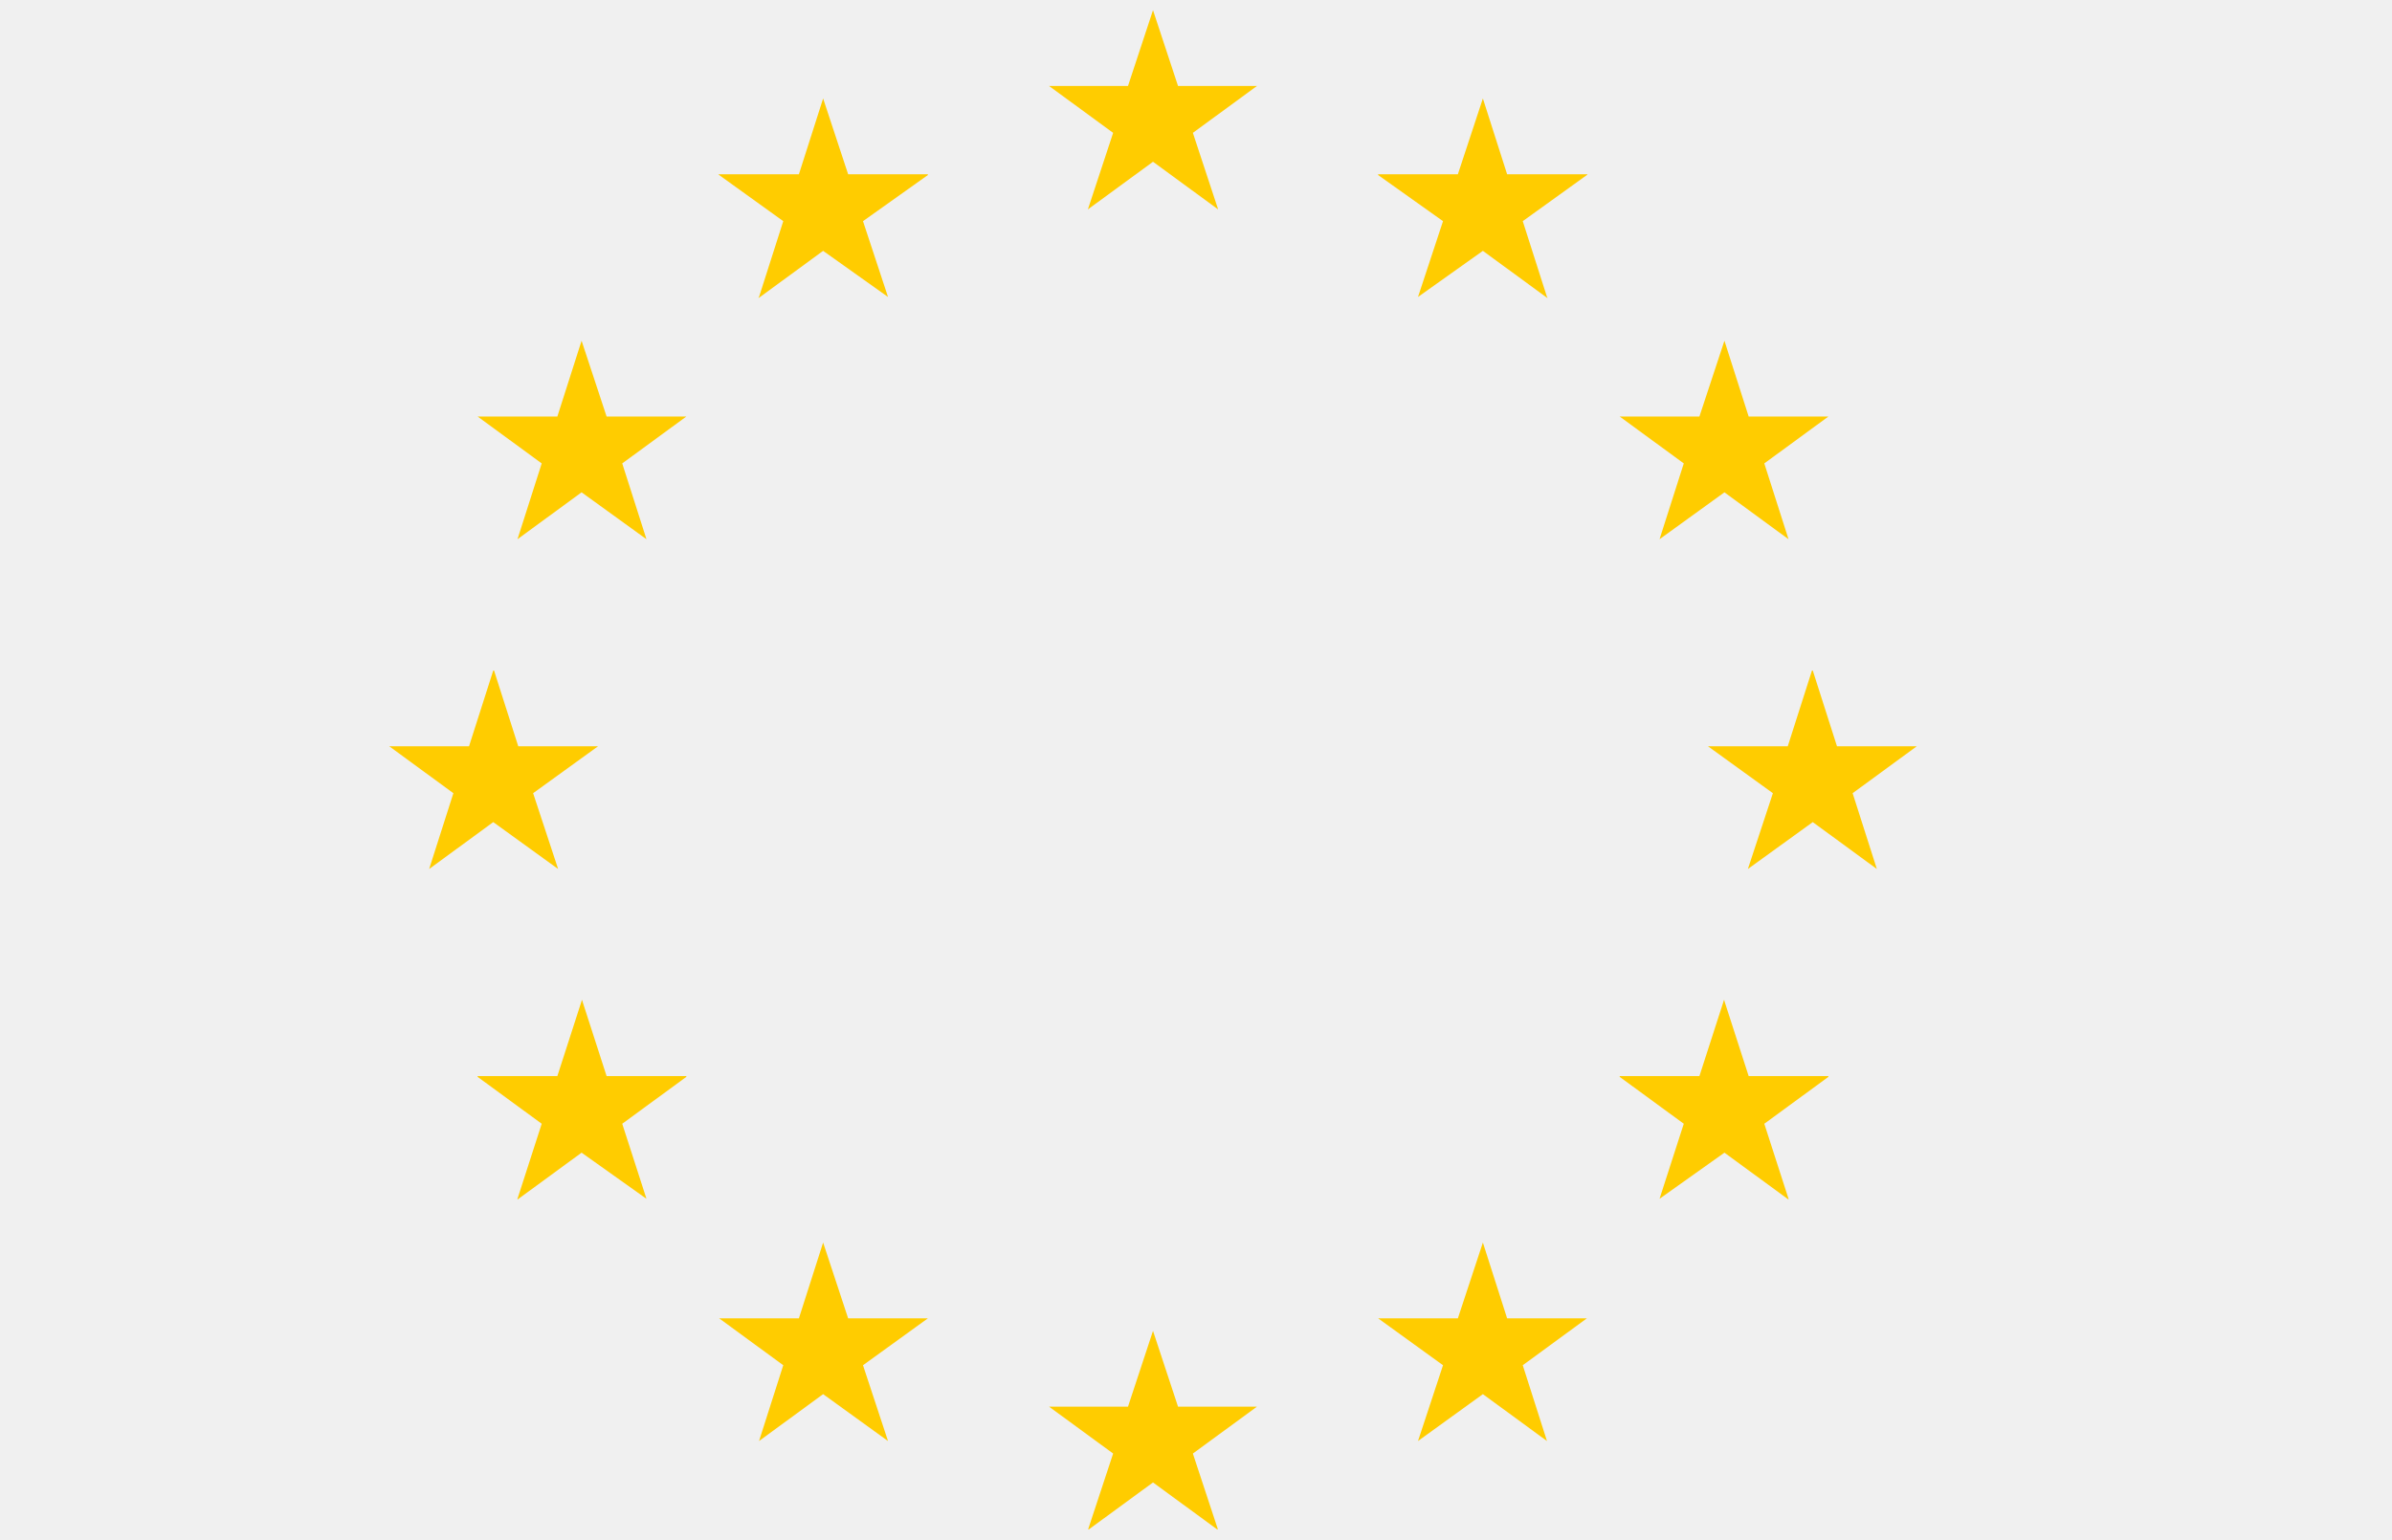
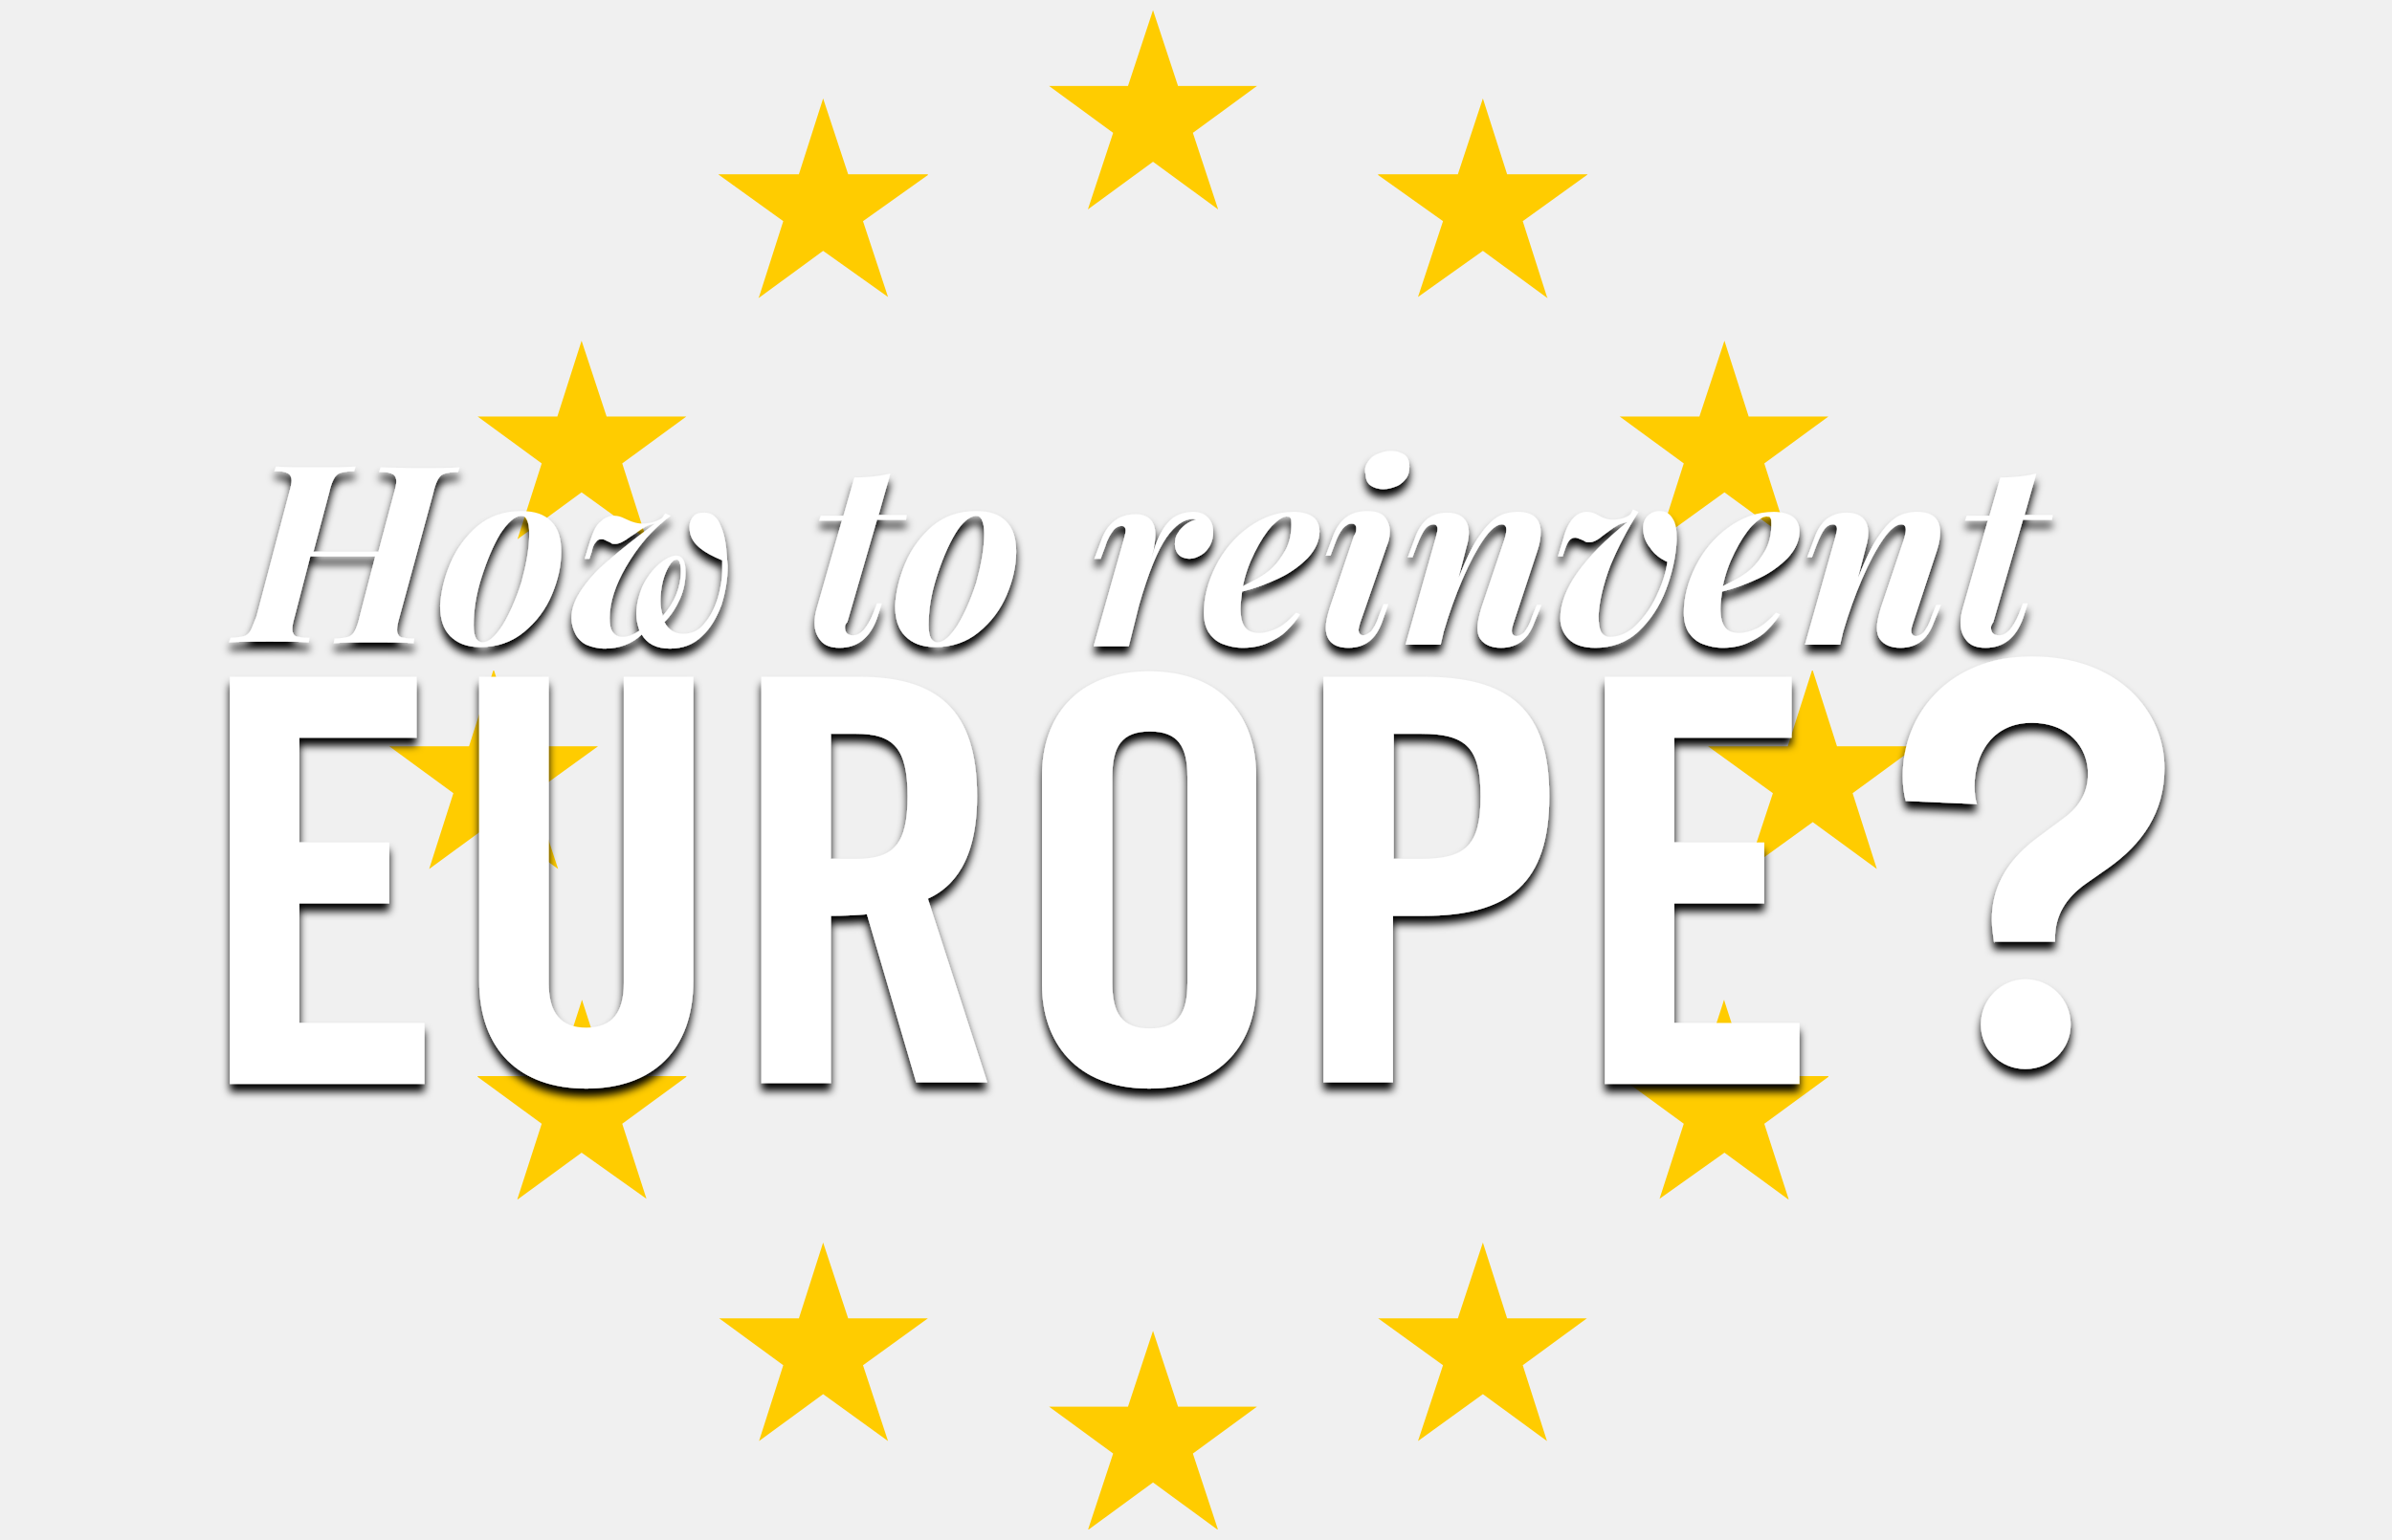
<svg xmlns="http://www.w3.org/2000/svg" version="1.1" x="0px" y="0px" viewBox="0 0 306 197">
  <defs>
    <filter x="-0.7%" y="-1.2%" width="101.3%" height="104.8%" filterUnits="objectBoundingBox" id="filter-1">
      <feOffset dx="0" dy="1" in="SourceAlpha" result="shadowOffsetOuter1" />
      <feGaussianBlur stdDeviation="0.5" in="shadowOffsetOuter1" result="shadowBlurOuter1" />
      <feColorMatrix values="0 0 0 0 0   0 0 0 0 0   0 0 0 0 0  0 0 0 1 0" type="matrix" in="shadowBlurOuter1" result="shadowMatrixOuter1" />
      <feMerge>
        <feMergeNode in="shadowMatrixOuter1" />
        <feMergeNode in="SourceGraphic" />
      </feMerge>
    </filter>
  </defs>
-   <polygon fill="#FFCC00" points="155.8,26.7 152.6,17 160.8,11 160.9,11 160.9,11 160.9,11 160.8,11 150.7,11 147.5,1.3 147.5,1.3   147.5,1.3 147.5,1.3 147.5,1.3 144.3,11 134.2,11 134.1,11 134.1,11 134.1,11 134.2,11 142.4,17 139.2,26.7 139.2,26.8 139.2,26.7   139.2,26.8 139.3,26.7 147.5,20.7 155.7,26.7 155.8,26.8 155.8,26.7 155.8,26.8 " />
-   <polygon fill="#FFCC00" points="155.8,195.7 152.6,186 160.8,180 160.9,180 160.9,180 160.9,180 160.8,180 150.7,180 147.5,170.3   147.5,170.3 147.5,170.3 147.5,170.3 147.5,170.3 144.3,180 134.2,180 134.1,180 134.1,180 134.1,180 134.2,180 142.4,186   139.2,195.7 139.2,195.7 139.2,195.7 139.2,195.7 139.3,195.7 147.5,189.7 155.7,195.7 155.8,195.7 155.8,195.7 " />
-   <polygon fill="#FFCC00" points="240.1,111.2 237,101.5 245.2,95.5 245.2,95.5 245.2,95.5 245.2,95.5 245.2,95.5 235,95.5 231.9,85.8   231.9,85.8 231.9,85.8 231.9,85.8 231.8,85.8 228.7,95.5 218.5,95.5 218.5,95.5 218.5,95.5 218.5,95.5 218.5,95.5 226.8,101.5   223.6,111.2 223.6,111.2 223.6,111.2 223.6,111.2 223.6,111.2 231.9,105.2 240.1,111.2 240.1,111.2 240.1,111.2 " />
-   <polygon fill="#FFCC00" points="197.9,38 194.8,28.3 203,22.4 203.1,22.3 203.1,22.3 203.1,22.3 203,22.3 192.8,22.3 189.7,12.6   189.7,12.6 189.7,12.6 189.7,12.6 189.7,12.6 186.5,22.3 176.3,22.3 176.3,22.3 176.3,22.3 176.3,22.3 176.3,22.4 184.6,28.3   181.4,38 181.4,38.1 181.4,38.1 181.4,38.1 181.4,38 189.7,32.1 197.9,38.1 198,38.1 197.9,38.1 198,38.1 " />
-   <polygon fill="#FFCC00" points="228.8,69 225.7,59.3 233.9,53.3 233.9,53.3 233.9,53.3 233.9,53.3 233.9,53.3 223.7,53.3 220.6,43.6   220.6,43.5 220.6,43.5 220.6,43.5 220.6,43.6 217.4,53.3 207.2,53.3 207.2,53.3 207.2,53.3 207.2,53.3 207.2,53.3 215.4,59.3   212.3,69 212.3,69 212.3,69 212.3,69 212.3,69 220.6,63 228.8,69 228.8,69 228.8,69 " />
-   <polygon fill="#FFCC00" points="228.8,153.4 225.7,143.8 233.9,137.8 233.9,137.7 233.9,137.7 233.9,137.7 233.9,137.7 223.7,137.7   220.6,128.1 220.6,128 220.6,128 220.5,128 220.5,128.1 217.4,137.7 207.2,137.7 207.2,137.7 207.2,137.7 207.2,137.7 207.2,137.8   215.4,143.8 212.3,153.4 212.3,153.5 212.3,153.5 212.3,153.5 212.3,153.4 220.6,147.5 228.8,153.5 228.8,153.5 228.8,153.5   228.8,153.5 " />
-   <polygon fill="#FFCC00" points="197.9,184.4 194.8,174.7 203,168.7 203.1,168.7 203.1,168.7 203.1,168.7 203,168.7 192.8,168.7   189.7,159 189.7,158.9 189.7,159 189.7,158.9 189.7,159 186.5,168.7 176.3,168.7 176.3,168.7 176.3,168.7 176.3,168.7 176.3,168.7   184.6,174.7 181.4,184.4 181.4,184.4 181.4,184.4 181.4,184.4 181.4,184.4 189.7,178.4 197.9,184.4 198,184.4 197.9,184.4   198,184.4 " />
-   <polygon fill="#FFCC00" points="71.4,111.2 68.2,101.5 76.5,95.5 76.5,95.5 76.5,95.5 76.5,95.5 76.5,95.5 66.3,95.5 63.2,85.8   63.1,85.8 63.1,85.8 63.1,85.8 63.1,85.8 60,95.5 49.8,95.5 49.8,95.5 49.8,95.5 49.8,95.5 49.8,95.5 58,101.5 54.9,111.2   54.9,111.2 54.9,111.2 54.9,111.2 54.9,111.2 63.1,105.2 71.4,111.2 71.4,111.2 71.4,111.2 " />
-   <polygon fill="#FFCC00" points="113.6,38 110.4,28.3 118.7,22.4 118.7,22.3 118.7,22.3 118.7,22.3 118.7,22.3 108.5,22.3 105.3,12.6   105.3,12.6 105.3,12.6 105.3,12.6 105.3,12.6 102.2,22.3 92,22.3 91.9,22.3 91.9,22.3 91.9,22.3 92,22.4 100.2,28.3 97.1,38   97,38.1 97.1,38.1 97,38.1 97.1,38.1 105.3,32.1 113.6,38 113.6,38.1 113.6,38.1 113.6,38.1 " />
-   <polygon fill="#FFCC00" points="82.7,69 79.6,59.3 87.8,53.3 87.8,53.3 87.8,53.3 87.8,53.3 87.8,53.3 77.6,53.3 74.4,43.6 74.4,43.5   74.4,43.5 74.4,43.5 74.4,43.6 71.3,53.3 61.1,53.3 61.1,53.3 61.1,53.3 61.1,53.3 61.1,53.3 69.3,59.3 66.2,69 66.2,69 66.2,69   66.2,69 66.2,69 74.4,63 82.7,69 82.7,69 82.7,69 " />
-   <polygon fill="#FFCC00" points="82.7,153.4 79.6,143.8 87.8,137.8 87.8,137.7 87.8,137.7 87.8,137.7 87.8,137.7 77.6,137.7 74.5,128.1   74.5,128 74.4,128 74.4,128 74.4,128.1 71.3,137.7 61.1,137.7 61.1,137.7 61.1,137.7 61.1,137.7 61.1,137.8 69.3,143.8 66.2,153.4   66.2,153.5 66.2,153.5 66.2,153.5 66.2,153.5 74.4,147.5 82.7,153.4 82.7,153.5 82.7,153.5 82.7,153.5 " />
-   <polygon fill="#FFCC00" points="113.6,184.4 110.4,174.7 118.7,168.7 118.7,168.7 118.7,168.7 118.7,168.7 118.7,168.7 108.5,168.7   105.3,159 105.3,158.9 105.3,159 105.3,158.9 105.3,159 102.2,168.7 92,168.7 91.9,168.7 91.9,168.7 91.9,168.7 92,168.7   100.2,174.7 97.1,184.4 97,184.4 97.1,184.4 97,184.4 97.1,184.4 105.3,178.4 113.6,184.4 113.6,184.4 113.6,184.4 " />
+   <polygon fill="#FFCC00" points="155.8,26.7 152.6,17 160.8,11 160.9,11 160.9,11 160.9,11 160.8,11 150.7,11 147.5,1.3 147.5,1.3  147.5,1.3 147.5,1.3 147.5,1.3 144.3,11 134.2,11 134.1,11 134.1,11 134.1,11 134.2,11 142.4,17 139.2,26.7 139.2,26.8 139.2,26.7   139.2,26.8 139.3,26.7 147.5,20.7 155.7,26.7 155.8,26.8 155.8,26.7 155.8,26.8 " />
+   <polygon fill="#FFCC00" points="155.8,195.7 152.6,186 160.8,180 160.9,180 160.9,180 160.9,180 160.8,180 150.7,180 147.5,170.3  147.5,170.3 147.5,170.3 147.5,170.3 147.5,170.3 144.3,180 134.2,180 134.1,180 134.1,180 134.1,180 134.2,180 142.4,186   139.2,195.7 139.2,195.7 139.2,195.7 139.2,195.7 139.3,195.7 147.5,189.7 155.7,195.7 155.8,195.7 155.8,195.7 " />
+   <polygon fill="#FFCC00" points="240.1,111.2 237,101.5 245.2,95.5 245.2,95.5 245.2,95.5 245.2,95.5 245.2,95.5 235,95.5 231.9,85.8  231.9,85.8 231.9,85.8 231.9,85.8 231.8,85.8 228.7,95.5 218.5,95.5 218.5,95.5 218.5,95.5 218.5,95.5 218.5,95.5 226.8,101.5   223.6,111.2 223.6,111.2 223.6,111.2 223.6,111.2 223.6,111.2 231.9,105.2 240.1,111.2 240.1,111.2 240.1,111.2 " />
+   <polygon fill="#FFCC00" points="197.9,38 194.8,28.3 203,22.4 203.1,22.3 203.1,22.3 203.1,22.3 203,22.3 192.8,22.3 189.7,12.6  189.7,12.6 189.7,12.6 189.7,12.6 189.7,12.6 186.5,22.3 176.3,22.3 176.3,22.3 176.3,22.3 176.3,22.3 176.3,22.4 184.6,28.3   181.4,38 181.4,38.1 181.4,38.1 181.4,38.1 181.4,38 189.7,32.1 197.9,38.1 198,38.1 197.9,38.1 198,38.1 " />
+   <polygon fill="#FFCC00" points="228.8,69 225.7,59.3 233.9,53.3 233.9,53.3 233.9,53.3 233.9,53.3 233.9,53.3 223.7,53.3 220.6,43.6  220.6,43.5 220.6,43.5 220.6,43.5 220.6,43.6 217.4,53.3 207.2,53.3 207.2,53.3 207.2,53.3 207.2,53.3 207.2,53.3 215.4,59.3   212.3,69 212.3,69 212.3,69 212.3,69 212.3,69 220.6,63 228.8,69 228.8,69 228.8,69 " />
+   <polygon fill="#FFCC00" points="228.8,153.4 225.7,143.8 233.9,137.8 233.9,137.7 233.9,137.7 233.9,137.7 233.9,137.7 223.7,137.7  220.6,128.1 220.6,128 220.6,128 220.5,128 220.5,128.1 217.4,137.7 207.2,137.7 207.2,137.7 207.2,137.7 207.2,137.7 207.2,137.8   215.4,143.8 212.3,153.4 212.3,153.5 212.3,153.5 212.3,153.5 212.3,153.4 220.6,147.5 228.8,153.5 228.8,153.5 228.8,153.5   228.8,153.5 " />
+   <polygon fill="#FFCC00" points="197.9,184.4 194.8,174.7 203,168.7 203.1,168.7 203.1,168.7 203.1,168.7 203,168.7 192.8,168.7  189.7,159 189.7,158.9 189.7,159 189.7,158.9 189.7,159 186.5,168.7 176.3,168.7 176.3,168.7 176.3,168.7 176.3,168.7 176.3,168.7   184.6,174.7 181.4,184.4 181.4,184.4 181.4,184.4 181.4,184.4 181.4,184.4 189.7,178.4 197.9,184.4 198,184.4 197.9,184.4   198,184.4 " />
+   <polygon fill="#FFCC00" points="71.4,111.2 68.2,101.5 76.5,95.5 76.5,95.5 76.5,95.5 76.5,95.5 76.5,95.5 66.3,95.5 63.2,85.8  63.1,85.8 63.1,85.8 63.1,85.8 63.1,85.8 60,95.5 49.8,95.5 49.8,95.5 49.8,95.5 49.8,95.5 49.8,95.5 58,101.5 54.9,111.2   54.9,111.2 54.9,111.2 54.9,111.2 54.9,111.2 63.1,105.2 71.4,111.2 71.4,111.2 71.4,111.2 " />
+   <polygon fill="#FFCC00" points="113.6,38 110.4,28.3 118.7,22.4 118.7,22.3 118.7,22.3 118.7,22.3 118.7,22.3 108.5,22.3 105.3,12.6  105.3,12.6 105.3,12.6 105.3,12.6 105.3,12.6 102.2,22.3 92,22.3 91.9,22.3 91.9,22.3 91.9,22.3 92,22.4 100.2,28.3 97.1,38   97,38.1 97.1,38.1 97,38.1 97.1,38.1 105.3,32.1 113.6,38 113.6,38.1 113.6,38.1 113.6,38.1 " />
+   <polygon fill="#FFCC00" points="82.7,69 79.6,59.3 87.8,53.3 87.8,53.3 87.8,53.3 87.8,53.3 87.8,53.3 77.6,53.3 74.4,43.6 74.4,43.5  74.4,43.5 74.4,43.5 74.4,43.6 71.3,53.3 61.1,53.3 61.1,53.3 61.1,53.3 61.1,53.3 61.1,53.3 69.3,59.3 66.2,69 66.2,69 66.2,69   66.2,69 66.2,69 74.4,63 82.7,69 82.7,69 82.7,69 " />
+   <polygon fill="#FFCC00" points="82.7,153.4 79.6,143.8 87.8,137.8 87.8,137.7 87.8,137.7 87.8,137.7 87.8,137.7 77.6,137.7 74.5,128.1  74.5,128 74.4,128 74.4,128 74.4,128.1 71.3,137.7 61.1,137.7 61.1,137.7 61.1,137.7 61.1,137.7 61.1,137.8 69.3,143.8 66.2,153.4   66.2,153.5 66.2,153.5 66.2,153.5 66.2,153.5 74.4,147.5 82.7,153.4 82.7,153.5 82.7,153.5 82.7,153.5 " />
+   <polygon fill="#FFCC00" points="113.6,184.4 110.4,174.7 118.7,168.7 118.7,168.7 118.7,168.7 118.7,168.7 118.7,168.7 108.5,168.7  105.3,159 105.3,158.9 105.3,159 105.3,158.9 105.3,159 102.2,168.7 92,168.7 91.9,168.7 91.9,168.7 91.9,168.7 92,168.7   100.2,174.7 97.1,184.4 97,184.4 97.1,184.4 97,184.4 97.1,184.4 105.3,178.4 113.6,184.4 113.6,184.4 113.6,184.4 " />
+   <g filter="url(#filter-1)" fill="#FFFFFF">
+     <path d="M29.4,138.6v-52h23.9v7.8h-15v13.4h11.5v7.8H38.3v15.3h16v7.8H29.4z" />
+     <path d="M61.3,86.6h8.9v39.2c0,3.8,1.5,5.7,4.8,5.7s4.8-1.9,4.8-5.7V86.6h8.9v38.9c0,8.9-5.2,13.8-13.7,13.8  c-8.5,0-13.7-4.9-13.7-13.8V86.6z" />
+     <path d="M106.3,138.6h-8.9v-52h12.5c10,0,15.1,4.2,15.1,15.3c0,8.4-3.2,11.7-6.3,13.1l7.6,23.5h-9.1l-6.3-21.5  c-1.2,0.1-3,0.2-4.6,0.2V138.6z M106.3,109.9h3.2c4.8,0,6.6-1.8,6.6-8c0-6.2-1.8-8-6.6-8h-3.2V109.9z" />
+     <path d="M133.3,99.2c0-7.3,4.3-13.3,13.7-13.3c9.4,0,13.7,6,13.7,13.3V126c0,7.3-4.3,13.3-13.7,13.3  c-9.4,0-13.7-6-13.7-13.3V99.2z M142.3,125.8c0,3.9,1.2,5.8,4.8,5.8c3.6,0,4.8-1.9,4.8-5.8V99.4c0-3.9-1.2-5.8-4.8-5.8  c-3.6,0-4.8,1.9-4.8,5.8V125.8z" />
+     <path d="M169.3,138.6v-52h12.8c11,0,16.1,4.2,16.1,15.3c0,11.1-5.1,15.3-16.1,15.3h-3.9v21.3H169.3z M178.3,109.9h3.5  c5.8,0,7.6-1.8,7.6-8c0-6.2-1.8-8-7.6-8h-3.5V109.9z" />
+     <path d="M205.3,138.6v-52h23.9v7.8h-15v13.4h11.5v7.8h-11.5v15.3h16v7.8H205.3z" />
+     <path d="M255.1,120.7c-0.1-0.9-0.3-1.9-0.3-3c0-3.8,1.6-7.3,5.7-10.4l3.5-2.6c2.2-1.6,3.1-3.5,3.1-5.7  c0-3.3-2.4-6.5-7.2-6.5c-5.1,0-7.3,4.1-7.3,8.1c0,0.9,0.1,1.7,0.3,2.3l-9.1-0.4c-0.3-1-0.4-2.2-0.4-3.2c0-7.8,5.8-15.3,16.5-15.3  c11.2,0,17,7.1,17,14.3c0,5.7-2.9,9.7-7.1,12.7l-3,2.1c-2.5,1.8-3.9,4-3.9,7v0.4H255.1z M259.1,125.3c3.2,0,5.8,2.6,5.8,5.8  s-2.6,5.7-5.8,5.7c-3.2,0-5.7-2.5-5.7-5.7S256,125.3,259.1,125.3z" />
+     <path d="M53.5,59.9c2.3,0,4.1,0,5.3-0.1l-0.2,0.6c-0.8,0-1.4,0.1-1.7,0.2c-0.4,0.1-0.7,0.4-0.9,0.8  c-0.2,0.4-0.4,0.9-0.6,1.8L51.1,79c-0.2,0.7-0.3,1.2-0.3,1.6s0.1,0.5,0.2,0.7c0.1,0.2,0.4,0.3,0.7,0.3c0.3,0.1,0.7,0.1,1.3,0.1  l-0.1,0.6c-1.2-0.1-2.9-0.1-5.2-0.1c-2.2,0-3.8,0-5,0.1l0.1-0.6c0.8,0,1.3-0.1,1.7-0.2c0.4-0.1,0.7-0.4,0.9-0.8  c0.2-0.4,0.4-0.9,0.6-1.8l2-7.7h-8.3l-2,7.7c-0.2,0.7-0.3,1.2-0.3,1.6s0.1,0.5,0.2,0.7c0.1,0.2,0.4,0.3,0.7,0.3  c0.3,0.1,0.7,0.1,1.3,0.1l-0.1,0.6c-1.2-0.1-2.8-0.1-5-0.1c-2.3,0-4.1,0-5.2,0.1l0.2-0.6c0.7,0,1.3-0.1,1.7-0.2  c0.4-0.1,0.7-0.4,0.9-0.8c0.2-0.4,0.4-1,0.7-1.7l4.2-15.9c0.2-0.7,0.3-1.2,0.3-1.5c0-0.3-0.1-0.6-0.2-0.7c-0.1-0.2-0.4-0.3-0.7-0.4  c-0.3-0.1-0.7-0.1-1.3-0.1l0.2-0.6c1.1,0.1,2.8,0.1,5.2,0.1c2.1,0,3.7,0,5-0.1l-0.2,0.6c-0.8,0-1.4,0.1-1.7,0.2  c-0.4,0.1-0.7,0.4-0.9,0.8c-0.2,0.4-0.4,0.9-0.6,1.8l-2,7.5h8.3l2-7.5c0.2-0.7,0.3-1.2,0.3-1.5c0-0.3-0.1-0.6-0.2-0.7  c-0.1-0.2-0.4-0.3-0.7-0.4c-0.3-0.1-0.7-0.1-1.3-0.1l0.2-0.6C49.6,59.8,51.3,59.9,53.5,59.9z" />
+     <path d="M57.6,72.1c0.8-1.9,2-3.5,3.5-4.8c1.6-1.3,3.4-1.9,5.6-1.9c1.7,0,2.9,0.4,3.8,1.3c0.9,0.9,1.3,2.2,1.3,3.9  c0,1.8-0.4,3.6-1.2,5.5s-2,3.5-3.6,4.8c-1.6,1.3-3.4,1.9-5.6,1.9c-1.7,0-2.9-0.5-3.8-1.4c-0.9-0.9-1.3-2.2-1.3-3.9  C56.4,75.8,56.8,74,57.6,72.1z M64,68.3c-0.9,1.5-1.7,3.4-2.4,5.6s-1,4.2-1,6.1c0,0.8,0.1,1.3,0.3,1.7c0.2,0.3,0.5,0.5,0.8,0.5  c0.8,0,1.6-0.7,2.6-2.2c0.9-1.5,1.7-3.3,2.4-5.5c0.6-2.2,1-4.3,1-6.2c0-0.8-0.1-1.4-0.3-1.8s-0.4-0.5-0.8-0.5  C65.8,66.1,65,66.8,64,68.3z" />
+     <path d="M80.1,72.5c-1.4,2.4-2.1,4.6-2.1,6.6c0,0.8,0.1,1.4,0.4,1.8c0.3,0.4,0.7,0.6,1.2,0.6c0.8,0,1.5-0.3,2.2-0.8  c-0.2-0.6-0.4-1.3-0.4-2.1c0-1.2,0.3-2.4,0.8-3.6c0.6-1.2,1.3-2.1,2.1-2.8c0.8-0.7,1.6-1.1,2.2-1.1c0.8,0,1.2,0.7,1.2,2.1  c0,1.1-0.2,2.3-0.7,3.4c-0.5,1.1-1.1,2.1-2,3c0.5,1,1.3,1.5,2.4,1.5c1.1,0,2-0.4,2.7-1.3c0.7-0.8,1.3-1.9,1.7-3.2  c0.4-1.3,0.6-2.6,0.6-3.9c0-0.4,0-0.7,0-1c-1.2-0.5-2.2-1-3-1.7c-0.8-0.7-1.2-1.5-1.2-2.6c0-0.5,0.2-1,0.5-1.3  c0.3-0.4,0.8-0.5,1.4-0.5c1,0,1.7,0.6,2.1,1.7c0.5,1.1,0.7,2.4,0.8,3.9c0,0.5,0.1,1,0.1,1.2c0,1.7-0.3,3.4-0.8,5  c-0.6,1.6-1.4,3-2.5,4c-1.1,1.1-2.5,1.6-4.1,1.6c-1.7,0-2.9-0.6-3.6-1.8c-1.3,1.2-2.9,1.8-4.7,1.8c-0.9,0-1.7-0.2-2.4-0.5  c-0.6-0.3-1.1-0.8-1.4-1.4c-0.3-0.6-0.5-1.3-0.5-2c0-1.3,0.5-2.5,1.4-3.8c0.9-1.3,2.1-2.6,3.6-3.8c1.5-1.3,3.4-2.8,5.7-4.5  c-0.5,0.1-1,0.2-1.4,0.5c-0.4,0.2-1,0.7-1.8,1.2c-0.8,0.6-1.4,0.9-1.9,0.9c-0.2,0-0.4,0-0.5-0.1c-0.1-0.1-0.4-0.2-0.6-0.3  c-0.3-0.2-0.5-0.2-0.7-0.2c-0.3,0-0.5,0.1-0.7,0.4c-0.2,0.2-0.4,0.6-0.5,1.2l-0.3,0.9h-0.6l0.7-2.3c0.4-1.2,0.8-2.1,1.4-2.5  c0.5-0.5,1.1-0.7,1.7-0.7c0.4,0,0.8,0.1,1.2,0.3c0.5,0.2,0.8,0.4,1.2,0.5c0.3,0.1,0.7,0.2,1.2,0.2c0.9,0,1.7-0.2,2.5-0.7l0.4-0.6  l0.7,0.3C83.3,67.8,81.5,70.1,80.1,72.5z M85.6,72.4c-0.3,0.5-0.6,1.2-0.8,2c-0.2,0.8-0.3,1.7-0.3,2.5c0,0.7,0.1,1.3,0.3,1.9  c0.7-0.8,1.3-1.7,1.7-2.7c0.4-1,0.6-2,0.6-3c0-1-0.2-1.5-0.5-1.5C86.2,71.6,85.9,71.9,85.6,72.4z" />
+     <path d="M108.1,80.3c0,0.6,0.3,1,1,1c0.5,0,0.9-0.2,1.4-0.7c0.4-0.5,0.8-1.1,1.2-2.1l0.5-1.3h0.6l-0.6,1.9  c-0.9,2.5-2.5,3.8-4.8,3.8c-1.1,0-1.9-0.3-2.4-0.9s-0.8-1.3-0.8-2.3c0-0.6,0.1-1.2,0.3-1.9l3.2-11.2h-2.9l0.2-0.6h2.9l1.4-4.9  c1.8,0,3.4-0.2,4.6-0.5l-1.5,5.3h3.6l-0.1,0.6h-3.7l-3.8,13.1C108.1,79.9,108.1,80.1,108.1,80.3z" />
+     <path d="M115.8,72.1c0.8-1.9,2-3.5,3.5-4.8c1.6-1.3,3.4-1.9,5.6-1.9c1.7,0,2.9,0.4,3.8,1.3c0.9,0.9,1.3,2.2,1.3,3.9  c0,1.8-0.4,3.6-1.2,5.5s-2,3.5-3.6,4.8c-1.6,1.3-3.4,1.9-5.6,1.9c-1.7,0-2.9-0.5-3.8-1.4c-0.9-0.9-1.3-2.2-1.3-3.9  C114.6,75.8,115,74,115.8,72.1z M122.2,68.3c-0.9,1.5-1.7,3.4-2.4,5.6s-1,4.2-1,6.1c0,0.8,0.1,1.3,0.3,1.7c0.2,0.3,0.5,0.5,0.8,0.5  c0.8,0,1.6-0.7,2.6-2.2c0.9-1.5,1.7-3.3,2.4-5.5c0.6-2.2,1-4.3,1-6.2c0-0.8-0.1-1.4-0.3-1.8s-0.4-0.5-0.8-0.5  C124,66.1,123.1,66.8,122.2,68.3z" />
+     <path d="M148.8,67.7c0.5-0.8,1.1-1.4,1.7-1.7c0.6-0.3,1.3-0.5,2.1-0.5c0.8,0,1.4,0.2,1.9,0.7c0.5,0.5,0.7,1.1,0.7,1.9  c0,0.6-0.1,1.1-0.4,1.7c-0.3,0.5-0.6,0.9-1.1,1.2c-0.5,0.3-1,0.5-1.5,0.5c-0.6,0-1.1-0.2-1.4-0.5c-0.3-0.3-0.5-0.8-0.5-1.4  c0-0.5,0.1-1,0.4-1.4c0.2-0.4,0.6-0.8,1-1.1s0.9-0.5,1.3-0.6c-0.2-0.1-0.4-0.1-0.4-0.1c-1.1,0-2.3,0.8-3.4,2.4  c-1.1,1.6-2.3,4.5-3.5,8.7l-1.3,5.2h-4.5l3.9-13.8c0.1-0.4,0.2-0.8,0.2-1c0-0.4-0.2-0.6-0.5-0.6c-0.4,0-0.8,0.2-1.1,0.6  c-0.3,0.4-0.7,1-1,2l-0.6,1.6H140l0.9-2.4c0.8-2.2,2.3-3.3,4.4-3.3c1.6,0,2.5,0.9,2.5,2.6c0,0.6-0.1,1.2-0.2,1.9l-0.3,1.1  C147.8,69.6,148.3,68.5,148.8,67.7z" />
+     <path d="M164.6,80.7c-0.7,0.7-1.6,1.2-2.5,1.6s-2,0.6-3.1,0.6c-1,0-1.8-0.2-2.6-0.5c-0.8-0.3-1.4-0.9-1.8-1.5  c-0.4-0.7-0.6-1.5-0.6-2.5c0-1.9,0.5-3.9,1.5-5.9c1-2,2.4-3.7,4.2-5c1.8-1.3,3.7-2,5.8-2c1,0,1.8,0.2,2.4,0.6  c0.6,0.4,0.9,1.1,0.9,1.9c0,1.2-0.5,2.3-1.5,3.4c-1,1-2.2,1.9-3.7,2.6c-1.5,0.7-3.1,1.3-4.7,1.7c-0.1,0.8-0.2,1.5-0.2,2.2  c0,1.1,0.2,1.9,0.6,2.4c0.4,0.5,1,0.7,1.8,0.7c0.7,0,1.4-0.2,2.3-0.6c0.8-0.4,1.6-1.1,2.4-2l0.5,0.2C165.9,79.3,165.3,80,164.6,80.7  z M162.7,67.3c-0.8,0.9-1.5,2-2.2,3.4c-0.7,1.4-1.2,2.8-1.5,4.3c1.5-0.7,2.7-1.4,3.5-2.1c0.9-0.8,1.5-1.7,2-2.6  c0.5-1,0.7-2.1,0.7-3.2c0-0.4,0-0.7-0.1-0.8c-0.1-0.2-0.2-0.2-0.4-0.2C164.2,66,163.5,66.5,162.7,67.3z" />
+     <path d="M173.5,67.6c0-0.4-0.2-0.6-0.6-0.6c-0.4,0-0.7,0.2-1.1,0.6c-0.3,0.4-0.7,1-1,1.9l-0.6,1.6h-0.6l0.9-2.4  c0.8-2.2,2.2-3.3,4.4-3.3c1,0,1.7,0.2,2.2,0.7c0.4,0.5,0.7,1.1,0.7,1.9c0,0.6-0.1,1.2-0.4,1.9l-3.4,9.8c-0.1,0.4-0.2,0.7-0.2,0.9  c0,0.4,0.2,0.7,0.6,0.7c0.3,0,0.6-0.2,1-0.5c0.3-0.4,0.7-1,1-2l0.6-1.5h0.6l-0.8,2.3c-0.8,2.2-2.2,3.3-4.3,3.3  c-1.9,0-2.9-0.9-2.9-2.6c0-0.7,0.2-1.5,0.5-2.5l3.1-9.2C173.5,68.2,173.5,67.9,173.5,67.6z M175,59.1c0.3-0.5,0.7-0.8,1.2-1  c0.5-0.2,1-0.4,1.7-0.4c0.8,0,1.3,0.2,1.8,0.5c0.4,0.3,0.6,0.8,0.6,1.5c0,0.6-0.1,1.1-0.4,1.5c-0.3,0.4-0.7,0.8-1.2,1  c-0.5,0.2-1.1,0.4-1.7,0.4c-0.7,0-1.3-0.2-1.7-0.5c-0.4-0.3-0.6-0.8-0.6-1.4C174.5,60.1,174.7,59.5,175,59.1z" />
+     <path d="M196.3,79.6c-0.8,2.2-2.2,3.3-4.3,3.3c-1.2,0-2.1-0.4-2.6-1.1c-0.3-0.4-0.4-0.9-0.4-1.5c0-0.6,0.2-1.5,0.5-2.5  l2.9-8.6c0.2-0.6,0.3-1.1,0.3-1.4c0-0.5-0.2-0.7-0.6-0.7c-0.6,0-1.4,0.6-2.3,1.9c-0.9,1.3-1.8,3-2.7,5.1c-0.9,2.1-1.7,4.3-2.4,6.7  l-0.4,1.7h-4.5l3.9-13.8c0.1-0.4,0.2-0.8,0.2-1c0-0.4-0.2-0.6-0.5-0.6c-0.4,0-0.8,0.2-1.1,0.6s-0.6,1-1,2l-0.6,1.6h-0.6l0.9-2.4  c0.4-1.2,1-2,1.6-2.5c0.7-0.5,1.5-0.8,2.5-0.8c1.8,0,2.8,0.9,2.8,2.6c0,0.5-0.1,1.2-0.3,1.8l-1,3.9c0.9-2.2,1.7-3.9,2.5-5.1  c0.8-1.2,1.6-2.1,2.4-2.6c0.8-0.5,1.7-0.7,2.7-0.7c1.9,0,2.9,0.9,2.9,2.6c0,0.6-0.1,1.4-0.4,2.3l-3.1,9.4c-0.1,0.3-0.2,0.7-0.2,0.9  c0,0.4,0.2,0.7,0.6,0.7c0.3,0,0.7-0.2,1-0.5c0.3-0.4,0.7-1,1-2l0.6-1.5h0.6L196.3,79.6z" />
+     <path d="M206,72.4c-0.9,2.4-1.4,4.5-1.5,6.4c0,0.9,0.1,1.6,0.3,2s0.6,0.7,1.1,0.7c1.2,0,2.4-0.5,3.4-1.5  c1-1,1.9-2.2,2.6-3.7c0.7-1.5,1.2-2.9,1.4-4.4c-0.9-0.4-1.7-1-2.2-1.8c-0.6-0.7-0.9-1.6-0.9-2.5c0-0.7,0.2-1.2,0.6-1.6  c0.4-0.4,0.9-0.6,1.5-0.6c0.8,0,1.3,0.3,1.7,1c0.4,0.6,0.5,1.5,0.5,2.7c-0.1,2.2-0.6,4.3-1.4,6.4c-0.8,2.1-2,3.9-3.5,5.3  c-1.5,1.4-3.4,2.1-5.5,2.1c-1.6,0-2.7-0.4-3.4-1.1s-1.1-1.6-1.1-2.7c0-3.6,2.9-7.7,8.6-12.3c-0.5,0.1-1,0.2-1.4,0.5  c-0.4,0.2-1,0.7-1.7,1.2c-0.7,0.6-1.3,0.9-1.8,0.9c-0.2,0-0.3,0-0.5-0.1c-0.1-0.1-0.4-0.2-0.6-0.3c-0.3-0.1-0.5-0.2-0.7-0.2  c-0.3,0-0.5,0.1-0.7,0.3c-0.2,0.2-0.4,0.6-0.6,1.2l-0.3,0.9h-0.6l0.7-2.3c0.6-2.3,1.7-3.4,3-3.4c0.4,0,0.8,0.1,1.2,0.3  c0.4,0.2,0.7,0.4,1,0.5c0.3,0.1,0.6,0.2,1.1,0.2c0.9,0,1.7-0.2,2.3-0.7l0.3-0.6l0.7,0.3C208.2,67.7,207,70,206,72.4z" />
+     <path d="M226,80.7c-0.7,0.7-1.6,1.2-2.5,1.6s-2,0.6-3.1,0.6c-1,0-1.8-0.2-2.6-0.5c-0.8-0.3-1.4-0.9-1.8-1.5  c-0.4-0.7-0.6-1.5-0.6-2.5c0-1.9,0.5-3.9,1.5-5.9c1-2,2.4-3.7,4.2-5c1.8-1.3,3.7-2,5.8-2c1,0,1.8,0.2,2.4,0.6  c0.6,0.4,0.9,1.1,0.9,1.9c0,1.2-0.5,2.3-1.5,3.4c-1,1-2.2,1.9-3.7,2.6c-1.5,0.7-3.1,1.3-4.7,1.7c-0.1,0.8-0.2,1.5-0.2,2.2  c0,1.1,0.2,1.9,0.6,2.4c0.4,0.5,1,0.7,1.8,0.7c0.7,0,1.4-0.2,2.3-0.6c0.8-0.4,1.6-1.1,2.4-2l0.5,0.2C227.3,79.3,226.7,80,226,80.7z   M224.1,67.3c-0.8,0.9-1.5,2-2.2,3.4c-0.7,1.4-1.2,2.8-1.5,4.3c1.5-0.7,2.7-1.4,3.5-2.1c0.9-0.8,1.5-1.7,2-2.6  c0.5-1,0.7-2.1,0.7-3.2c0-0.4,0-0.7-0.1-0.8c-0.1-0.2-0.2-0.2-0.4-0.2C225.6,66,224.9,66.5,224.1,67.3z" />
+     <path d="M247.4,79.6c-0.8,2.2-2.2,3.3-4.3,3.3c-1.2,0-2.1-0.4-2.6-1.1c-0.3-0.4-0.4-0.9-0.4-1.5c0-0.6,0.2-1.5,0.5-2.5  l2.9-8.6c0.2-0.6,0.3-1.1,0.3-1.4c0-0.5-0.2-0.7-0.6-0.7c-0.6,0-1.4,0.6-2.3,1.9c-0.9,1.3-1.8,3-2.7,5.1c-0.9,2.1-1.7,4.3-2.4,6.7  l-0.4,1.7h-4.5l3.9-13.8c0.1-0.4,0.2-0.8,0.2-1c0-0.4-0.2-0.6-0.5-0.6c-0.4,0-0.8,0.2-1.1,0.6s-0.6,1-1,2l-0.6,1.6h-0.6l0.9-2.4  c0.4-1.2,1-2,1.6-2.5c0.7-0.5,1.5-0.8,2.5-0.8c1.8,0,2.8,0.9,2.8,2.6c0,0.5-0.1,1.2-0.3,1.8l-1,3.9c0.9-2.2,1.7-3.9,2.5-5.1  c0.8-1.2,1.6-2.1,2.4-2.6c0.8-0.5,1.7-0.7,2.7-0.7c1.9,0,2.9,0.9,2.9,2.6c0,0.6-0.1,1.4-0.4,2.3l-3.1,9.4c-0.1,0.3-0.2,0.7-0.2,0.9  c0,0.4,0.2,0.7,0.6,0.7c0.3,0,0.7-0.2,1-0.5c0.3-0.4,0.7-1,1-2l0.6-1.5h0.6L247.4,79.6z" />
+     <path d="M254.7,80.3c0,0.6,0.3,1,1,1c0.5,0,0.9-0.2,1.4-0.7c0.4-0.5,0.8-1.1,1.2-2.1l0.5-1.3h0.6l-0.6,1.9  c-0.9,2.5-2.5,3.8-4.8,3.8c-1.1,0-1.9-0.3-2.4-0.9s-0.8-1.3-0.8-2.3c0-0.6,0.1-1.2,0.3-1.9l3.2-11.2h-2.9l0.2-0.6h2.9l1.4-4.9  c1.8,0,3.4-0.2,4.6-0.5l-1.5,5.3h3.6l-0.1,0.6h-3.7l-3.8,13.1C254.8,79.9,254.7,80.1,254.7,80.3z" />
+   </g>
</svg>
